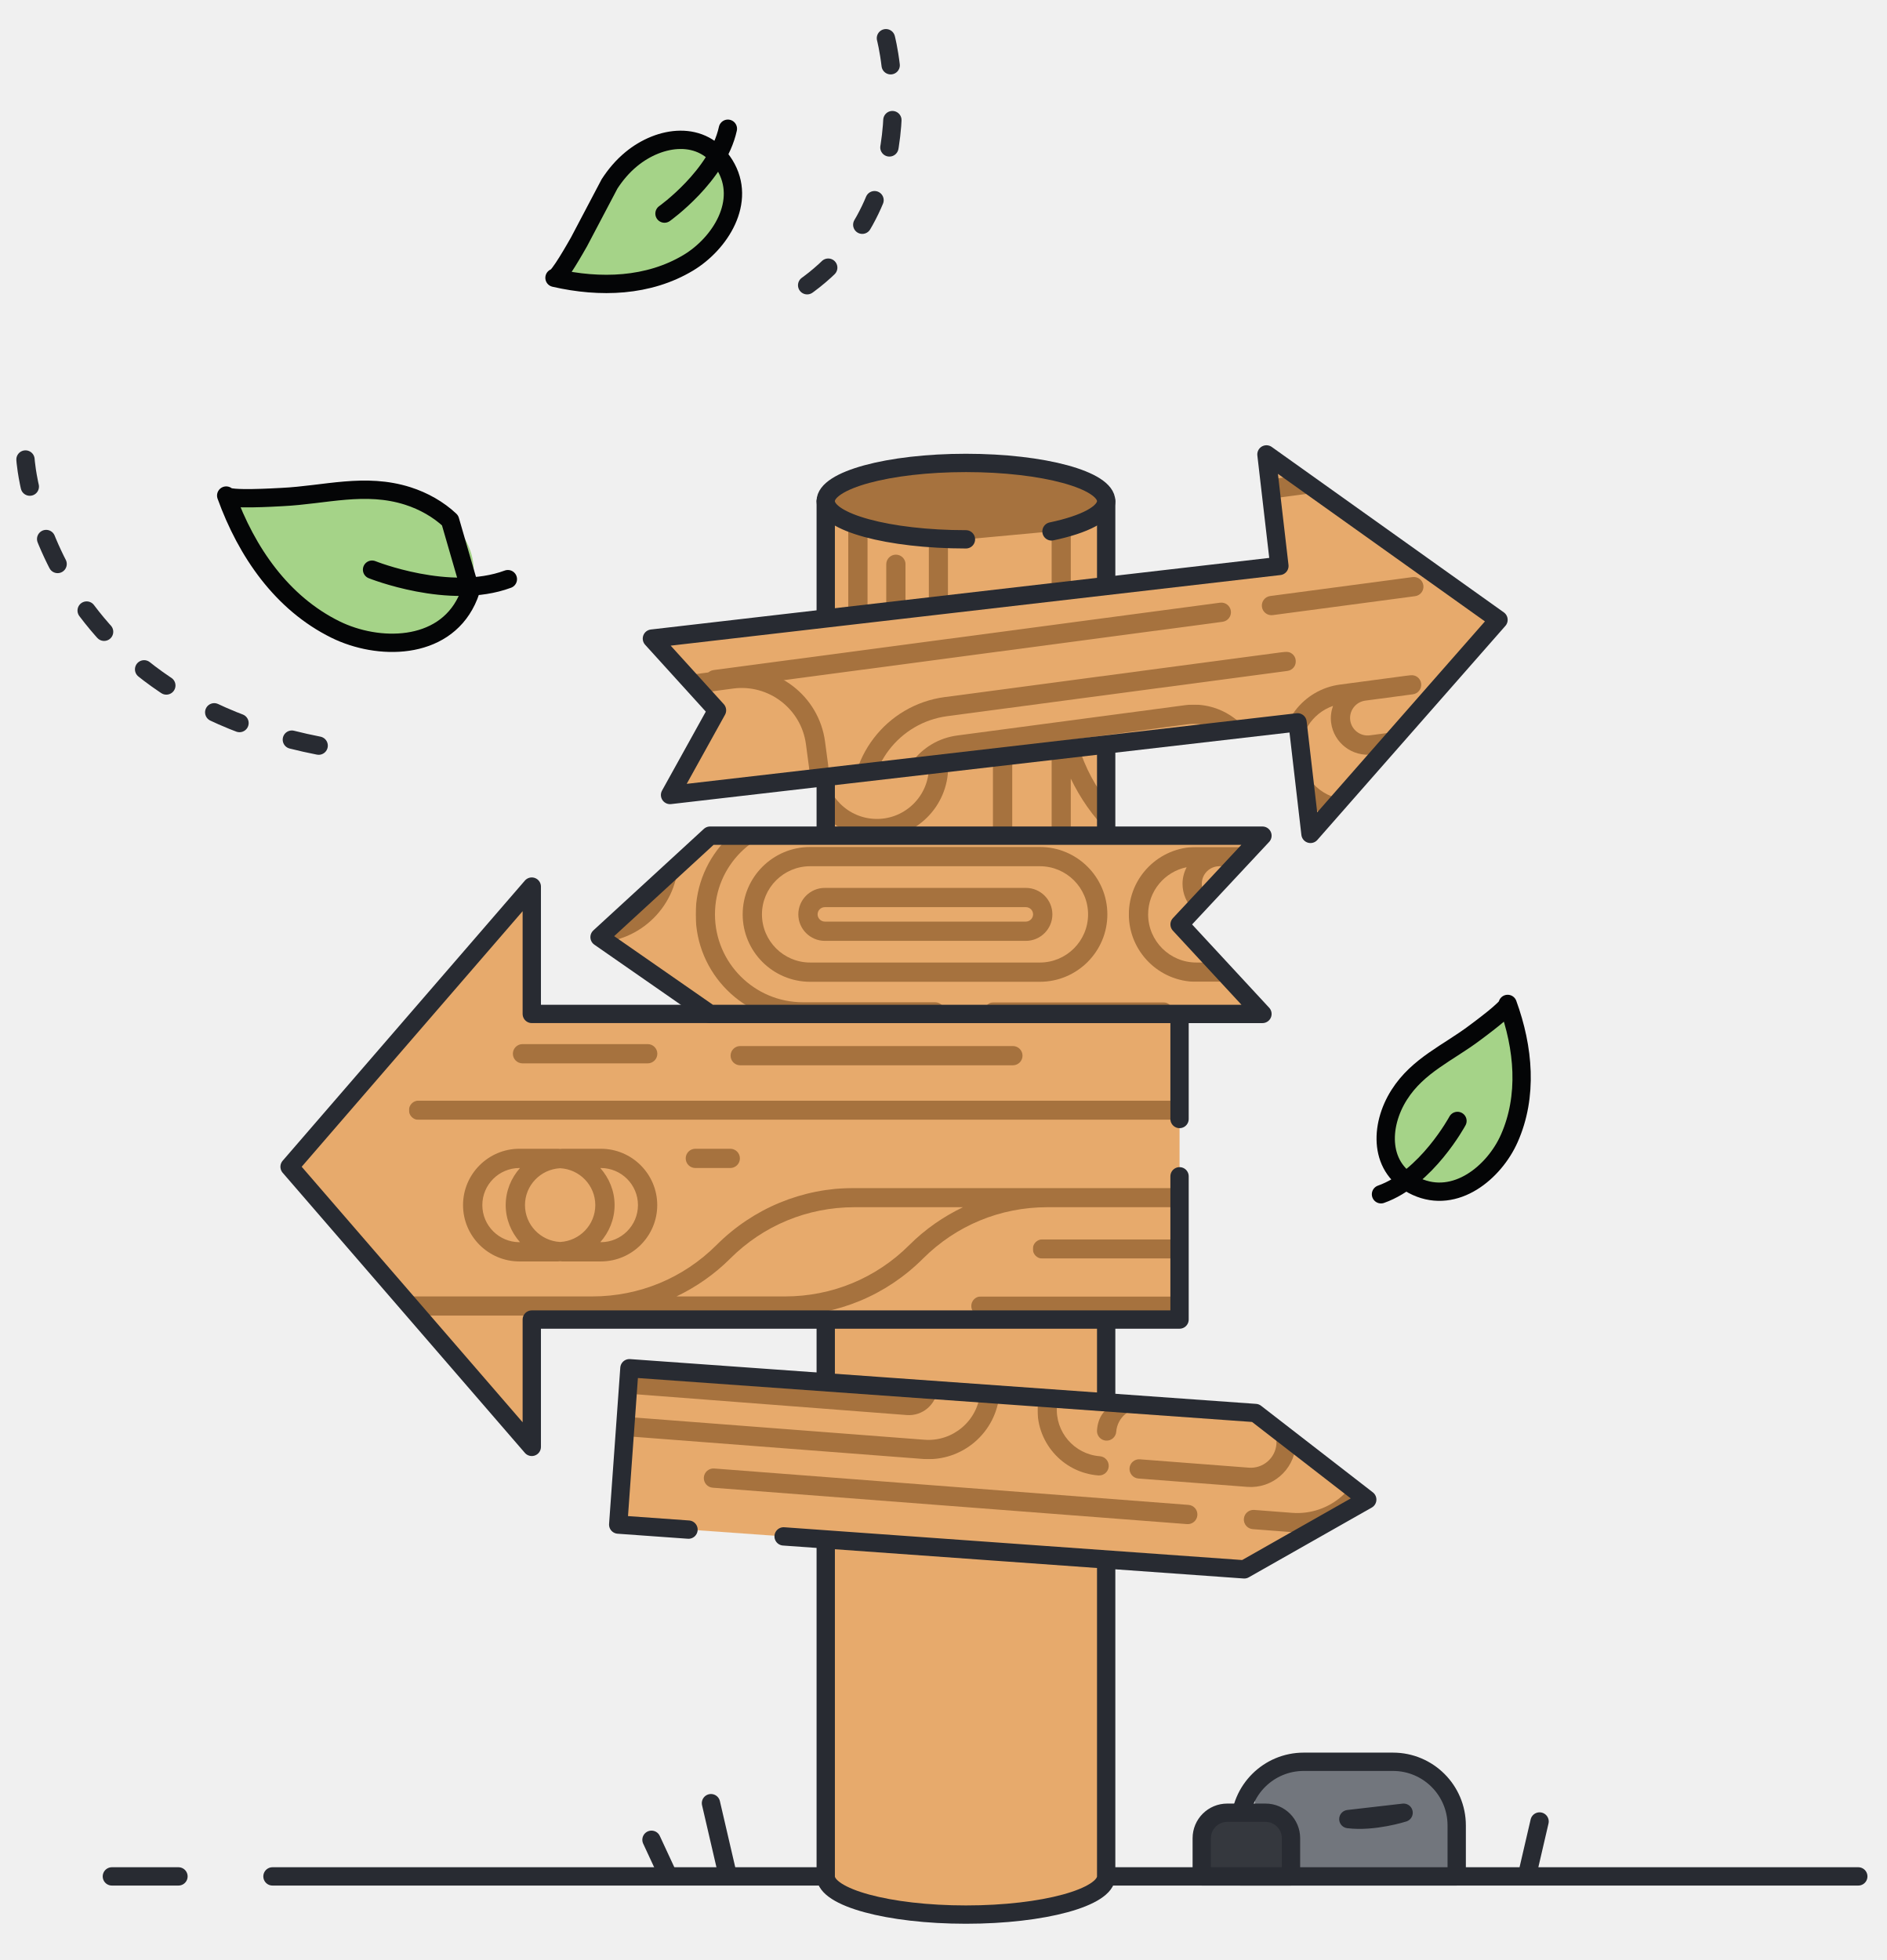
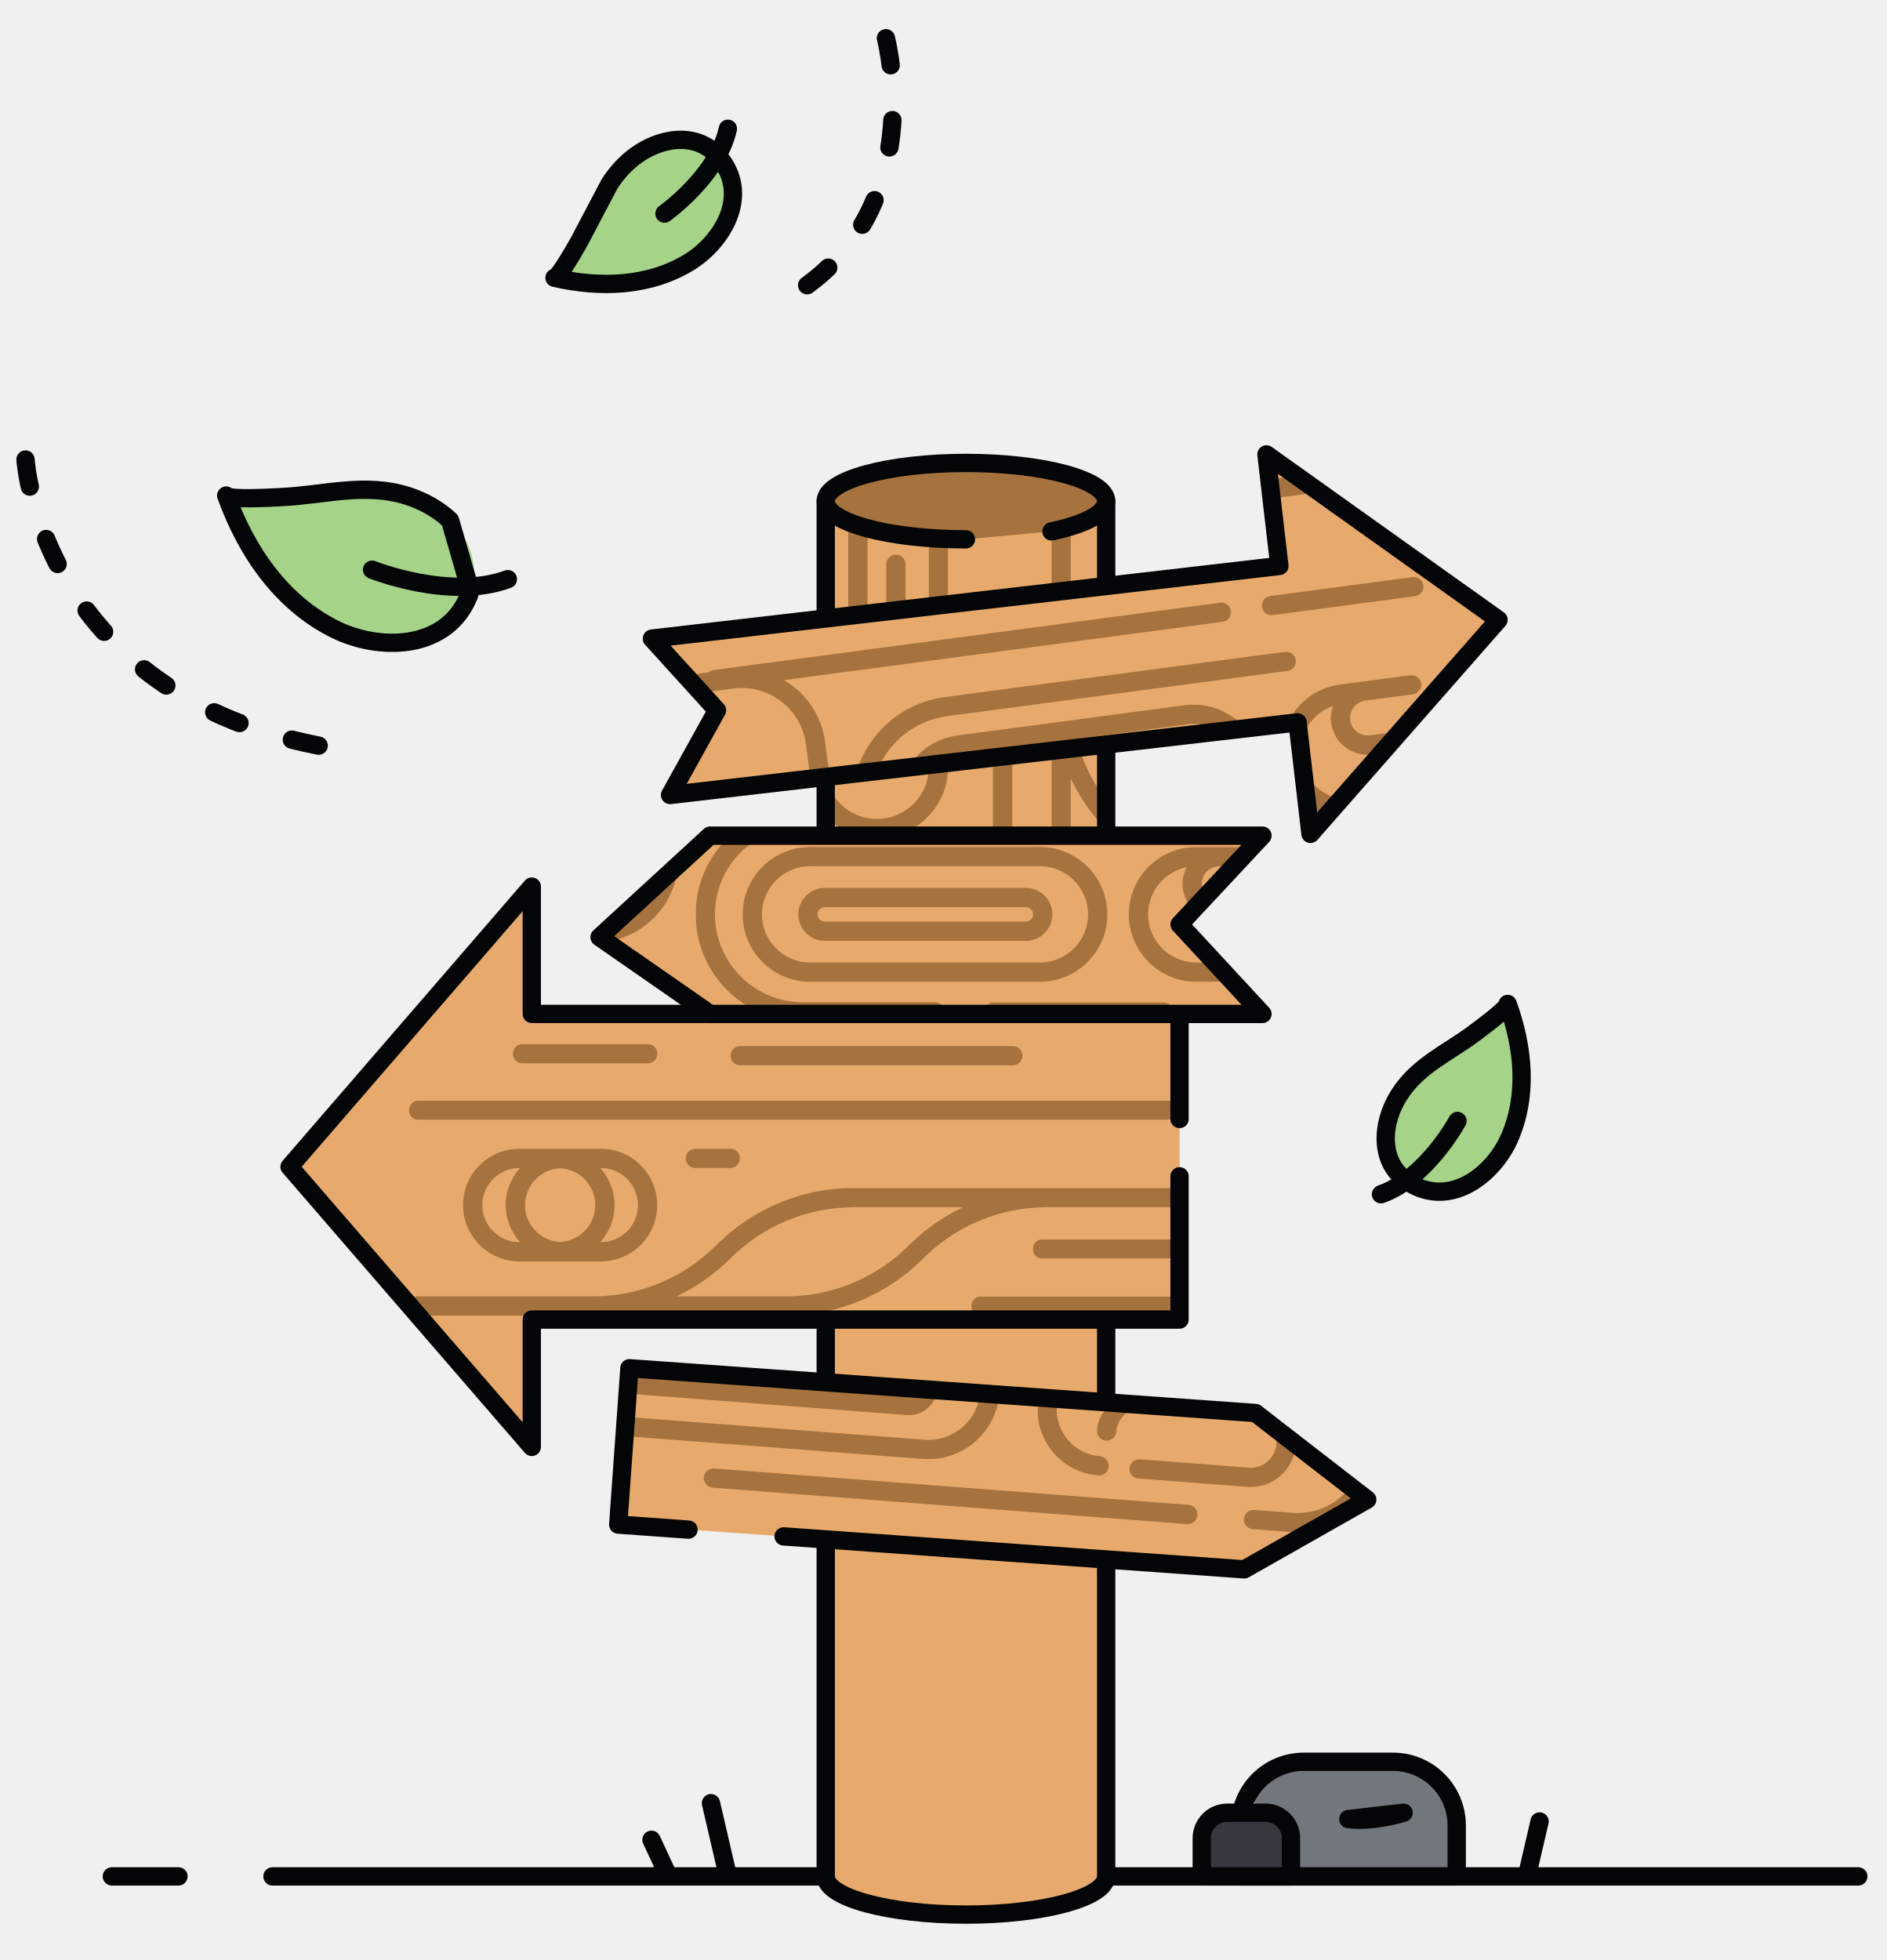
<svg xmlns="http://www.w3.org/2000/svg" width="206" height="214" viewBox="0 0 206 214" fill="none">
  <g clip-path="url(#clip0)">
-     <path d="M168.104 198.876L166.712 204.871M29.751 204.872H202.904H29.751ZM12.215 204.872H19.486H12.215Z" stroke="#282B32" stroke-width="2" stroke-linecap="round" stroke-linejoin="round" />
+     <path d="M168.104 198.876L166.712 204.871M29.751 204.872H202.904H29.751ZM12.215 204.872H19.486H12.215Z" stroke="#040506" stroke-width="2" stroke-linecap="round" stroke-linejoin="round" />
    <path d="M137 197C137 194.791 138.791 193 141 193H153C156.314 193 159 195.686 159 199V204H137V197Z" fill="#72767D" />
-     <path fill-rule="evenodd" clip-rule="evenodd" d="M159.056 204.871H135.394V199.31C135.394 195.471 138.51 192.358 142.353 192.358H152.097C155.94 192.358 159.056 195.471 159.056 199.31V204.871Z" stroke="#282B32" stroke-width="2" stroke-linecap="round" stroke-linejoin="round" />
+     <path fill-rule="evenodd" clip-rule="evenodd" d="M159.056 204.871H135.394V199.31C135.394 195.471 138.51 192.358 142.353 192.358H152.097C155.94 192.358 159.056 195.471 159.056 199.31V204.871Z" stroke="#040506" stroke-width="2" stroke-linecap="round" stroke-linejoin="round" />
    <path fill-rule="evenodd" clip-rule="evenodd" d="M140.962 204.871H131.218V200.7C131.218 199.164 132.464 197.92 134.002 197.92H138.178C139.716 197.92 140.962 199.164 140.962 200.7V204.871Z" fill="#35383E" />
-     <path d="M71.135 200.874L72.99 204.871M140.962 204.871H131.218V200.7C131.218 199.164 132.464 197.92 134.002 197.92H138.178C139.716 197.92 140.962 199.164 140.962 200.7V204.871ZM153.257 197.92C153.257 197.92 150.009 198.962 147.225 198.615L153.257 197.92ZM77.63 196.877L79.486 204.871L77.63 196.877Z" stroke="#282B32" stroke-width="2" stroke-linecap="round" stroke-linejoin="round" />
+     <path d="M71.135 200.874L72.99 204.871M140.962 204.871H131.218V200.7C131.218 199.164 132.464 197.92 134.002 197.92H138.178C139.716 197.92 140.962 199.164 140.962 200.7V204.871ZM153.257 197.92C153.257 197.92 150.009 198.962 147.225 198.615L153.257 197.92ZM77.63 196.877L79.486 204.871L77.63 196.877Z" stroke="#040506" stroke-width="2" stroke-linecap="round" stroke-linejoin="round" />
    <path fill-rule="evenodd" clip-rule="evenodd" d="M90.161 54.715V204.871C90.161 207.175 97.016 209.042 105.472 209.042C113.927 209.042 120.782 207.175 120.782 204.871V54.715C120.782 54.715 116.218 50.544 105.472 50.544C94.725 50.544 90.161 54.715 90.161 54.715Z" fill="#E7AA6C" />
    <path fill-rule="evenodd" clip-rule="evenodd" d="M109.471 73.594C108.89 73.594 108.419 74.064 108.419 74.645V111.494C108.419 112.076 108.89 112.547 109.471 112.547C110.053 112.547 110.524 112.076 110.524 111.494V74.645C110.524 74.064 110.053 73.594 109.471 73.594ZM109.471 116.224C108.89 116.224 108.419 116.694 108.419 117.275V132.751C108.419 133.332 108.89 133.802 109.471 133.802C110.053 133.802 110.524 133.332 110.524 132.751V117.275C110.524 116.694 110.053 116.224 109.471 116.224Z" fill="#A6723E" />
    <mask id="mask0" mask-type="alpha" maskUnits="userSpaceOnUse" x="114" y="51" width="7" height="83">
      <path d="M120.782 133.804V54.716C120.782 54.716 118.931 53.025 114.812 51.796V133.804H120.782Z" fill="white" />
    </mask>
    <g mask="url(#mask0)">
      <path fill-rule="evenodd" clip-rule="evenodd" d="M126.668 116.255C125.64 114.116 124.269 112.134 122.54 110.407C118.914 106.787 116.917 101.97 116.917 96.847V85.01C117.947 87.151 119.321 89.136 121.052 90.866C124.674 94.484 126.668 99.296 126.668 104.413V116.255ZM116.917 75.818V65.818V44.789C116.917 44.208 116.446 43.738 115.865 43.738C115.283 43.738 114.812 44.208 114.812 44.789V65.818V75.818V96.847C114.812 102.532 117.028 107.875 121.052 111.893C124.674 115.512 126.668 120.324 126.668 125.442V126.443V132.752C126.668 133.334 127.139 133.804 127.721 133.804C128.303 133.804 128.773 133.334 128.773 132.752V126.443V125.442V104.413C128.773 98.735 126.56 93.395 122.54 89.378C118.914 85.758 116.917 80.943 116.917 75.818Z" fill="#A6723E" />
    </g>
    <mask id="mask1" mask-type="alpha" maskUnits="userSpaceOnUse" x="120" y="54" width="1" height="4">
      <path d="M120.783 57.871V54.715C120.783 54.715 120.769 54.703 120.741 54.678V57.871H120.783Z" fill="white" />
    </mask>
    <g mask="url(#mask1)">
      <path fill-rule="evenodd" clip-rule="evenodd" d="M132.005 43.737C131.423 43.737 130.953 44.207 130.953 44.788V51.722C130.953 53.953 129.134 55.769 126.9 55.769C124.664 55.769 122.847 53.953 122.847 51.722V44.788C122.847 44.207 122.376 43.737 121.794 43.737C121.212 43.737 120.741 44.207 120.741 44.788V51.722C120.741 55.111 123.504 57.871 126.9 57.871C130.295 57.871 133.057 55.111 133.057 51.722V44.788C133.057 44.207 132.587 43.737 132.005 43.737Z" fill="#34373D" />
    </g>
    <mask id="mask2" mask-type="alpha" maskUnits="userSpaceOnUse" x="90" y="102" width="8" height="23">
      <path d="M90.162 102.434V124.163H97.463V102.434H90.162Z" fill="white" />
    </mask>
    <g mask="url(#mask2)">
      <path fill-rule="evenodd" clip-rule="evenodd" d="M92.552 124.163C95.26 124.163 97.463 121.962 97.463 119.257V107.34C97.463 104.636 95.26 102.434 92.552 102.434C91.97 102.434 91.499 102.905 91.499 103.486C91.499 104.067 91.97 104.537 92.552 104.537C94.098 104.537 95.358 105.794 95.358 107.34V119.257C95.358 120.804 94.098 122.061 92.552 122.061C91.004 122.061 89.744 120.804 89.744 119.257V107.34C89.744 106.759 89.274 106.289 88.692 106.289C88.11 106.289 87.639 106.759 87.639 107.34V119.257C87.639 121.962 89.843 124.163 92.552 124.163Z" fill="#34373D" />
    </g>
    <mask id="mask3" mask-type="alpha" maskUnits="userSpaceOnUse" x="90" y="95" width="13" height="14">
      <path d="M90.162 95.775V108.57H102.026V95.775H90.162Z" fill="white" />
    </mask>
    <g mask="url(#mask3)">
      <path fill-rule="evenodd" clip-rule="evenodd" d="M94.831 95.776C90.866 95.776 87.639 99 87.639 102.961C87.639 103.542 88.11 104.012 88.692 104.012C89.274 104.012 89.744 103.542 89.744 102.961C89.744 100.158 92.027 97.878 94.831 97.878C97.636 97.878 99.92 100.158 99.92 102.961V107.518C99.92 108.1 100.391 108.569 100.972 108.569C101.554 108.569 102.025 108.1 102.025 107.518V102.961C102.025 99 98.798 95.776 94.831 95.776Z" fill="#34373D" />
    </g>
    <mask id="mask4" mask-type="alpha" maskUnits="userSpaceOnUse" x="90" y="112" width="13" height="22">
      <path d="M90.162 112.249V133.804H102.026V112.249H90.162Z" fill="white" />
    </mask>
    <g mask="url(#mask4)">
      <path fill-rule="evenodd" clip-rule="evenodd" d="M100.972 112.249C100.391 112.249 99.92 112.719 99.92 113.3V124.341C99.92 128.398 96.614 131.701 92.552 131.701C88.489 131.701 85.183 128.398 85.183 124.341V120.199C85.183 119.618 84.712 119.146 84.13 119.146C83.549 119.146 83.078 119.618 83.078 120.199V124.341C83.078 129.559 87.328 133.803 92.552 133.803C97.775 133.803 102.025 129.559 102.025 124.341V113.3C102.025 112.719 101.554 112.249 100.972 112.249Z" fill="#34373D" />
    </g>
    <mask id="mask5" mask-type="alpha" maskUnits="userSpaceOnUse" x="90" y="50" width="14" height="42">
      <path d="M90.162 91.517V54.715C90.162 54.715 94.171 51.05 103.526 50.591V91.517H90.162Z" fill="white" />
    </mask>
    <g mask="url(#mask5)">
      <path fill-rule="evenodd" clip-rule="evenodd" d="M102.473 43.737C101.891 43.737 101.421 44.207 101.421 44.788V83.749C101.421 86.872 98.877 89.415 95.749 89.415C92.62 89.415 90.076 86.872 90.076 83.749V48.702C90.076 48.121 89.604 47.651 89.022 47.651C88.44 47.651 87.97 48.121 87.97 48.702V83.749C87.97 88.033 91.461 91.517 95.749 91.517C100.037 91.517 103.526 88.033 103.526 83.749V44.788C103.526 44.207 103.055 43.737 102.473 43.737Z" fill="#A6723E" />
      <mask id="mask6" mask-type="alpha" maskUnits="userSpaceOnUse" x="92" y="51" width="7" height="34">
        <path d="M98.875 51.131C96.102 51.658 94.04 52.455 92.62 53.164V84.743H98.875V51.131Z" fill="white" />
      </mask>
      <g mask="url(#mask6)">
        <path fill-rule="evenodd" clip-rule="evenodd" d="M95.748 84.743C97.471 84.743 98.875 83.343 98.875 81.619V61.612C98.875 61.031 98.403 60.559 97.822 60.559C97.24 60.559 96.769 61.031 96.769 61.612V81.619C96.769 82.182 96.311 82.641 95.748 82.641C95.184 82.641 94.725 82.182 94.725 81.619V44.789C94.725 44.208 94.254 43.736 93.672 43.736C93.091 43.736 92.62 44.208 92.62 44.789V81.619C92.62 83.343 94.023 84.743 95.748 84.743Z" fill="#A6723E" />
      </g>
      <mask id="mask7" mask-type="alpha" maskUnits="userSpaceOnUse" x="96" y="51" width="3" height="3">
        <path d="M98.874 51.132C98.121 51.275 97.42 51.438 96.77 51.614V53.666H98.874V51.132Z" fill="white" />
      </mask>
      <g mask="url(#mask7)">
        <path fill-rule="evenodd" clip-rule="evenodd" d="M97.822 53.666C98.404 53.666 98.874 53.196 98.874 52.615V44.789C98.874 44.208 98.404 43.738 97.822 43.738C97.24 43.738 96.77 44.208 96.77 44.789V52.615C96.77 53.196 97.24 53.666 97.822 53.666Z" fill="#34373D" />
      </g>
    </g>
-     <path d="M120.782 54.715V204.871C120.782 207.175 113.927 209.042 105.472 209.042C97.016 209.042 90.161 207.175 90.161 204.871V54.715" stroke="#282B32" stroke-width="2" stroke-linecap="round" stroke-linejoin="round" />
+     <path d="M120.782 54.715V204.871C120.782 207.175 113.927 209.042 105.472 209.042C97.016 209.042 90.161 207.175 90.161 204.871V54.715" stroke="#040506" stroke-width="2" stroke-linecap="round" stroke-linejoin="round" />
    <path fill-rule="evenodd" clip-rule="evenodd" d="M105.47 58.886C97.014 58.886 90.159 57.019 90.159 54.715C90.159 52.411 97.014 50.544 105.47 50.544C113.926 50.544 120.781 52.411 120.781 54.715C120.781 56.061 118.441 57.258 114.811 58.02" fill="#A6723E" />
-     <path d="M105.47 58.886C97.014 58.886 90.159 57.019 90.159 54.715C90.159 52.411 97.014 50.544 105.47 50.544C113.926 50.544 120.781 52.411 120.781 54.715C120.781 56.061 118.441 57.258 114.811 58.02" stroke="#282B32" stroke-width="2" stroke-linecap="round" stroke-linejoin="round" />
+     <path d="M105.47 58.886C97.014 58.886 90.159 57.019 90.159 54.715C90.159 52.411 97.014 50.544 105.47 50.544C113.926 50.544 120.781 52.411 120.781 54.715C120.781 56.061 118.441 57.258 114.811 58.02" stroke="#040506" stroke-width="2" stroke-linecap="round" stroke-linejoin="round" />
    <path fill-rule="evenodd" clip-rule="evenodd" d="M109.412 138.255C109.118 138.255 109.118 138.711 109.412 138.711C109.706 138.711 109.706 138.255 109.412 138.255Z" fill="#D5DBED" />
    <path fill-rule="evenodd" clip-rule="evenodd" d="M68.726 149.386L137.081 154.278L149.286 163.729L135.857 171.348L67.502 166.457L68.726 149.386Z" fill="#E7AA6C" />
    <path fill-rule="evenodd" clip-rule="evenodd" d="M141.47 157.826C140 155.5 138.5 154.656 136.788 153.742L124.893 153C122.192 152.793 119.988 153.464 119.78 156.162C119.736 156.741 120.17 157.246 120.749 157.291C121.329 157.335 121.835 156.903 121.879 156.323C121.998 154.782 123.349 153.624 124.893 153.742L136.788 154.656C138.331 154.774 139.489 156.124 139.371 157.665C139.253 159.206 137.901 160.365 136.358 160.246L124.463 159.333C123.882 159.288 123.377 159.722 123.332 160.301C123.288 160.88 123.722 161.385 124.301 161.43L136.196 162.343C138.896 162.55 141.263 160.523 141.47 157.826Z" fill="#A6723E" />
    <mask id="mask8" mask-type="alpha" maskUnits="userSpaceOnUse" x="113" y="152" width="14" height="10">
      <path d="M126.552 153.522L113.286 152.574V161.097H126.552V153.522Z" fill="white" />
    </mask>
    <g mask="url(#mask8)">
      <path fill-rule="evenodd" clip-rule="evenodd" d="M113.307 153.38C113.004 157.33 115.974 160.791 119.928 161.094C120.509 161.138 121.014 160.706 121.059 160.126C121.103 159.547 120.67 159.042 120.09 158.997C117.292 158.783 115.192 156.335 115.406 153.542C115.62 150.747 118.072 148.648 120.869 148.863L125.418 149.212C125.998 149.257 126.504 148.823 126.548 148.244C126.593 147.665 126.158 147.16 125.579 147.116L121.031 146.767C117.076 146.463 113.611 149.429 113.307 153.38Z" fill="#A6723E" />
    </g>
    <mask id="mask9" mask-type="alpha" maskUnits="userSpaceOnUse" x="130" y="153" width="20" height="15">
      <path d="M142.985 167.303L149.286 163.728L137.081 154.277L130.219 153.786V167.303H142.985Z" fill="white" />
    </mask>
    <g mask="url(#mask9)">
      <path fill-rule="evenodd" clip-rule="evenodd" d="M130.221 148.527C130.177 149.106 130.609 149.611 131.19 149.656L142.209 150.501C146.26 150.812 149.304 154.356 148.992 158.404C148.682 162.449 145.132 165.489 141.082 165.177L136.947 164.86C136.366 164.816 135.861 165.25 135.816 165.828C135.772 166.408 136.206 166.912 136.785 166.957L140.921 167.274C146.129 167.674 150.692 163.767 151.091 158.563C151.492 153.361 147.579 148.803 142.371 148.404L131.351 147.559C130.771 147.514 130.266 147.947 130.221 148.527Z" fill="#A6723E" />
    </g>
    <path fill-rule="evenodd" clip-rule="evenodd" d="M130.74 165.439C130.785 164.859 130.352 164.354 129.771 164.31L77.982 160.336C77.401 160.292 76.896 160.726 76.852 161.304C76.807 161.884 77.24 162.389 77.82 162.433L129.61 166.407C130.19 166.451 130.695 166.019 130.74 165.439Z" fill="#A6723E" />
    <mask id="mask10" mask-type="alpha" maskUnits="userSpaceOnUse" x="68" y="149" width="42" height="11">
      <path d="M109.151 152.279L68.726 149.386L68.013 159.317H109.151V152.279Z" fill="white" />
    </mask>
    <g mask="url(#mask10)">
      <path fill-rule="evenodd" clip-rule="evenodd" d="M61.95 141.786C61.905 142.365 62.338 142.87 62.919 142.914L101.808 145.898C104.926 146.137 107.268 148.865 107.029 151.981C106.79 155.097 104.057 157.436 100.94 157.197L65.957 154.514C65.377 154.47 64.871 154.902 64.827 155.482C64.782 156.061 65.215 156.566 65.796 156.611L100.778 159.294C105.054 159.622 108.801 156.413 109.128 152.142C109.457 147.871 106.245 144.13 101.97 143.801L63.08 140.818C62.5 140.773 61.994 141.206 61.95 141.786Z" fill="#A6723E" />
      <mask id="mask11" mask-type="alpha" maskUnits="userSpaceOnUse" x="68" y="149" width="35" height="6">
        <path d="M102.376 151.794L68.726 149.386L68.359 154.51H102.376V151.794Z" fill="white" />
      </mask>
      <g mask="url(#mask11)">
        <path fill-rule="evenodd" clip-rule="evenodd" d="M102.367 151.623C102.499 149.906 101.209 148.402 99.488 148.27L79.516 146.738C78.937 146.693 78.432 147.125 78.387 147.705C78.343 148.285 78.776 148.79 79.356 148.834L99.327 150.366C99.889 150.409 100.311 150.902 100.268 151.462C100.225 152.024 99.732 152.446 99.171 152.403L62.407 149.582C61.827 149.538 61.321 149.97 61.277 150.55C61.232 151.13 61.665 151.634 62.246 151.679L99.01 154.5C100.73 154.632 102.235 153.342 102.367 151.623Z" fill="#A6723E" />
      </g>
      <mask id="mask12" mask-type="alpha" maskUnits="userSpaceOnUse" x="67" y="159" width="7" height="4">
        <path d="M68.029 159.082L67.821 162.008H73.357V159.082H68.029Z" fill="white" />
      </mask>
      <g mask="url(#mask12)">
        <path fill-rule="evenodd" clip-rule="evenodd" d="M73.353 161.037C73.397 160.457 72.964 159.952 72.384 159.908L61.675 159.086C61.096 159.042 60.59 159.475 60.546 160.054C60.501 160.634 60.934 161.138 61.515 161.183L72.222 162.004C72.803 162.049 73.308 161.617 73.353 161.037Z" fill="#31343A" />
      </g>
    </g>
-     <path d="M85.562 167.749L135.859 171.348L149.288 163.731L137.083 154.278L68.726 149.389L67.502 166.459L75.176 167.009" stroke="#282B32" stroke-width="2" stroke-linecap="round" stroke-linejoin="round" />
+     <path d="M85.562 167.749L135.859 171.348L149.288 163.731L137.083 154.278L68.726 149.389L67.502 166.459L75.176 167.009" stroke="#040506" stroke-width="2" stroke-linecap="round" stroke-linejoin="round" />
    <path fill-rule="evenodd" clip-rule="evenodd" d="M31.621 127.39L58.065 157.977V144.073H128.795V110.706H58.065V96.802L31.621 127.39Z" fill="#E7AA6C" />
    <mask id="mask13" mask-type="alpha" maskUnits="userSpaceOnUse" x="33" y="129" width="96" height="15">
      <path d="M33.623 129.707L45.681 143.652H128.793V129.707H33.623Z" fill="white" />
    </mask>
    <g mask="url(#mask13)">
      <path fill-rule="evenodd" clip-rule="evenodd" d="M105.146 131.808C103.005 132.836 101.02 134.205 99.292 135.932C95.667 139.554 90.846 141.549 85.716 141.549H73.866C76.009 140.52 77.997 139.148 79.729 137.418C83.35 133.801 88.168 131.808 93.291 131.808H105.146ZM64.664 141.549H54.652H33.6C33.018 141.549 32.548 142.019 32.548 142.6C32.548 143.181 33.018 143.651 33.6 143.651H54.652H64.664H85.716C91.408 143.651 96.757 141.438 100.781 137.418C104.403 133.801 109.22 131.808 114.344 131.808H115.346H132.797C133.379 131.808 133.85 131.338 133.85 130.757C133.85 130.176 133.379 129.706 132.797 129.706H115.346H114.344H93.291C87.607 129.706 82.26 131.917 78.239 135.932C74.615 139.554 69.795 141.549 64.664 141.549Z" fill="#A6723E" />
    </g>
    <mask id="mask14" mask-type="alpha" maskUnits="userSpaceOnUse" x="44" y="120" width="85" height="3">
      <path d="M128.793 122.272V120.169H44.653V122.272H128.793Z" fill="white" />
    </mask>
    <g mask="url(#mask14)">
      <path fill-rule="evenodd" clip-rule="evenodd" d="M44.652 121.22C44.652 121.802 45.123 122.271 45.704 122.271H132.796C133.378 122.271 133.849 121.802 133.849 121.22C133.849 120.639 133.378 120.169 132.796 120.169H45.704C45.123 120.169 44.652 120.639 44.652 121.22Z" fill="#A6723E" />
    </g>
    <path fill-rule="evenodd" clip-rule="evenodd" d="M65.606 135.626C67.84 135.626 69.658 133.81 69.658 131.577C69.658 129.344 67.84 127.529 65.606 127.529H65.546C66.504 128.613 67.106 130.02 67.106 131.577C67.106 133.134 66.504 134.541 65.546 135.626H65.606ZM64.999 131.577C64.999 129.419 63.294 127.665 61.161 127.551C59.028 127.665 57.323 129.419 57.323 131.577C57.323 133.735 59.028 135.49 61.161 135.604C63.294 135.49 64.999 133.735 64.999 131.577ZM56.716 127.529C54.481 127.529 52.665 129.344 52.665 131.577C52.665 133.81 54.481 135.626 56.716 135.626H56.776C55.819 134.541 55.217 133.134 55.217 131.577C55.217 130.02 55.819 128.613 56.776 127.529H56.716ZM56.716 137.728C53.322 137.728 50.559 134.968 50.559 131.577C50.559 128.186 53.322 125.426 56.716 125.426H60.945C60.985 125.426 61.024 125.432 61.063 125.437C61.095 125.442 61.128 125.446 61.161 125.447C61.195 125.446 61.227 125.442 61.26 125.437C61.298 125.432 61.337 125.426 61.376 125.426H65.606C69 125.426 71.763 128.186 71.763 131.577C71.763 134.968 69 137.728 65.606 137.728H61.376C61.337 137.728 61.298 137.723 61.26 137.718C61.227 137.713 61.195 137.709 61.161 137.707C61.128 137.709 61.095 137.713 61.063 137.717C61.024 137.723 60.985 137.728 60.945 137.728H56.716ZM80.825 116.313C80.243 116.313 79.772 115.843 79.772 115.262C79.772 114.681 80.243 114.211 80.825 114.211H110.595C111.176 114.211 111.648 114.681 111.648 115.262C111.648 115.843 111.176 116.313 110.595 116.313H80.825Z" fill="#A6723E" />
    <mask id="mask15" mask-type="alpha" maskUnits="userSpaceOnUse" x="98" y="110" width="31" height="2">
      <path d="M128.793 111.056V110.704H98.476V111.056H128.793Z" fill="white" />
    </mask>
    <g mask="url(#mask15)">
      <path fill-rule="evenodd" clip-rule="evenodd" d="M98.475 110.004C98.475 110.585 98.946 111.055 99.528 111.055H132.797C133.378 111.055 133.849 110.585 133.849 110.004C133.849 109.423 133.378 108.953 132.797 108.953H99.528C98.946 108.953 98.475 109.423 98.475 110.004Z" fill="#31343A" />
    </g>
    <mask id="mask16" mask-type="alpha" maskUnits="userSpaceOnUse" x="106" y="141" width="23" height="3">
      <path d="M128.793 143.65V141.549H106.053V143.65H128.793Z" fill="white" />
    </mask>
    <g mask="url(#mask16)">
      <path fill-rule="evenodd" clip-rule="evenodd" d="M106.053 142.599C106.053 143.181 106.523 143.651 107.105 143.651H132.797C133.379 143.651 133.849 143.181 133.849 142.599C133.849 142.018 133.379 141.548 132.797 141.548H107.105C106.523 141.548 106.053 142.018 106.053 142.599Z" fill="#A6723E" />
    </g>
    <mask id="mask17" mask-type="alpha" maskUnits="userSpaceOnUse" x="112" y="135" width="17" height="3">
      <path d="M128.795 137.419V135.316H112.773V137.419H128.795Z" fill="white" />
    </mask>
    <g mask="url(#mask17)">
      <path fill-rule="evenodd" clip-rule="evenodd" d="M112.773 136.368C112.773 136.949 113.243 137.419 113.825 137.419H132.798C133.38 137.419 133.85 136.949 133.85 136.368C133.85 135.786 133.38 135.316 132.798 135.316H113.825C113.243 135.316 112.773 135.786 112.773 136.368Z" fill="#A6723E" />
    </g>
    <path fill-rule="evenodd" clip-rule="evenodd" d="M74.872 126.477C74.872 127.058 75.343 127.528 75.924 127.528H79.737C80.319 127.528 80.789 127.058 80.789 126.477C80.789 125.896 80.319 125.426 79.737 125.426H75.924C75.343 125.426 74.872 125.896 74.872 126.477Z" fill="#A6723E" />
-     <path d="M128.793 122.176V110.704H58.065V96.802L31.619 127.39L58.065 157.975V144.073H128.793V128.433" stroke="#282B32" stroke-width="2" stroke-linecap="round" stroke-linejoin="round" />
+     <path d="M128.793 122.176V110.704H58.065V96.802L31.619 127.39L58.065 157.975V144.073H128.793V128.433" stroke="#040506" stroke-width="2" stroke-linecap="round" stroke-linejoin="round" />
    <path fill-rule="evenodd" clip-rule="evenodd" d="M163.62 67.675L138.284 49.615L139.697 61.792L71.181 69.725L78.288 77.555L73.165 86.8L141.679 78.869L143.092 91.047L163.62 67.675Z" fill="#E7AA6C" />
    <path fill-rule="evenodd" clip-rule="evenodd" d="M78.751 109.096C78.828 109.672 79.357 110.077 79.933 110L109.118 106.118C109.695 106.042 110.1 105.514 110.023 104.938C109.946 104.361 109.418 103.958 108.841 104.034L79.656 107.916C79.079 107.992 78.675 108.521 78.751 109.096Z" fill="#31343A" />
    <mask id="mask18" mask-type="alpha" maskUnits="userSpaceOnUse" x="92" y="71" width="50" height="14">
      <path d="M92.993 84.505L141.489 78.89V71.159H92.993V84.505Z" fill="white" />
    </mask>
    <g mask="url(#mask18)">
      <path fill-rule="evenodd" clip-rule="evenodd" d="M93.097 89.25C93.948 95.641 99.846 100.149 106.243 99.298L120.549 97.396C121.126 97.318 121.53 96.79 121.454 96.214C121.377 95.639 120.848 95.234 120.272 95.311L105.966 97.214C100.72 97.911 95.882 94.214 95.182 88.962C94.483 83.721 98.184 78.891 103.43 78.193L140.575 73.253C141.152 73.177 141.557 72.648 141.48 72.071C141.402 71.496 140.873 71.091 140.297 71.169L103.153 76.109C96.756 76.96 92.243 82.85 93.097 89.25Z" fill="#A6723E" />
    </g>
    <mask id="mask19" mask-type="alpha" maskUnits="userSpaceOnUse" x="98" y="76" width="40" height="8">
      <path d="M98.116 83.913L137.717 79.328V76.933H98.116V83.913Z" fill="white" />
    </mask>
    <g mask="url(#mask19)">
      <path fill-rule="evenodd" clip-rule="evenodd" d="M129.653 79.082C132.53 78.7 135.182 80.725 135.564 83.599C135.947 86.473 133.919 89.122 131.042 89.504L106.18 92.81C103.302 93.194 100.651 91.168 100.269 88.293C99.885 85.419 101.913 82.77 104.791 82.388L129.653 79.082ZM98.181 88.571C98.718 92.593 102.43 95.431 106.457 94.896L131.32 91.589C135.347 91.053 138.188 87.345 137.651 83.321C137.115 79.299 133.401 76.463 129.375 76.998L104.513 80.304C100.486 80.839 97.645 84.549 98.181 88.571Z" fill="#A6723E" />
    </g>
    <mask id="mask20" mask-type="alpha" maskUnits="userSpaceOnUse" x="158" y="72" width="2" height="2">
      <path d="M158.509 73.493L159.458 72.412H158.509V73.493Z" fill="white" />
    </mask>
    <g mask="url(#mask20)">
      <path fill-rule="evenodd" clip-rule="evenodd" d="M158.518 74.18C158.594 74.756 159.123 75.16 159.7 75.084L164.041 74.507C164.617 74.429 165.022 73.902 164.946 73.325C164.869 72.749 164.34 72.345 163.763 72.421L159.423 73C158.845 73.076 158.441 73.604 158.518 74.18Z" fill="#31343A" />
    </g>
    <mask id="mask21" mask-type="alpha" maskUnits="userSpaceOnUse" x="139" y="73" width="20" height="17">
      <path d="M139.913 79.071L141.677 78.867L142.898 89.401H144.536L158.315 73.713H139.913V79.071Z" fill="white" />
    </mask>
    <g mask="url(#mask21)">
      <path fill-rule="evenodd" clip-rule="evenodd" d="M139.978 83.011C140.514 87.033 144.228 89.871 148.254 89.335L165.707 87.013C166.284 86.937 166.689 86.409 166.612 85.833C166.534 85.257 166.007 84.853 165.429 84.929L147.976 87.25C145.099 87.633 142.449 85.608 142.065 82.733C141.729 80.219 143.239 77.877 145.55 77.074C145.347 77.651 145.258 78.275 145.344 78.92C145.636 81.114 147.661 82.662 149.858 82.37L164.824 80.38C165.4 80.304 165.805 79.775 165.727 79.198C165.65 78.623 165.121 78.218 164.545 78.296L149.581 80.286C148.536 80.425 147.57 79.686 147.43 78.642C147.291 77.598 148.03 76.636 149.076 76.497L154.27 75.806C154.846 75.729 155.251 75.201 155.175 74.626C155.098 74.05 154.569 73.645 153.993 73.722L146.31 74.744C142.283 75.279 139.442 78.988 139.978 83.011Z" fill="#A6723E" />
    </g>
    <path fill-rule="evenodd" clip-rule="evenodd" d="M93.442 99.939C93.366 99.364 92.837 98.959 92.26 99.036L78.712 100.838C78.135 100.914 77.731 101.442 77.807 102.019C77.884 102.595 78.412 102.999 78.99 102.922L92.537 101.12C93.115 101.043 93.519 100.515 93.442 99.939Z" fill="#31343A" />
    <path fill-rule="evenodd" clip-rule="evenodd" d="M86.095 96.541C86.019 95.965 85.49 95.561 84.913 95.637L78.139 96.538C77.561 96.615 77.158 97.143 77.234 97.72C77.311 98.296 77.84 98.7 78.416 98.622L85.19 97.721C85.768 97.645 86.172 97.117 86.095 96.541Z" fill="#31343A" />
    <mask id="mask22" mask-type="alpha" maskUnits="userSpaceOnUse" x="74" y="73" width="17" height="14">
      <path d="M74.185 73.032L78.29 77.554L74.185 84.962V86.682L90.498 84.793V73.013H74.185V73.032Z" fill="white" />
    </mask>
    <g mask="url(#mask22)">
      <path fill-rule="evenodd" clip-rule="evenodd" d="M74.194 74.897C74.27 75.473 74.799 75.878 75.375 75.801L80.054 75.178C83.919 74.665 87.485 77.389 87.999 81.251L88.331 83.744C88.846 87.606 86.118 91.167 82.253 91.682L77.576 92.303C76.998 92.381 76.595 92.909 76.671 93.485C76.748 94.06 77.277 94.465 77.853 94.389L82.531 93.766C87.547 93.098 91.086 88.478 90.418 83.468L90.086 80.973C89.418 75.961 84.793 72.427 79.775 73.094L75.098 73.717C74.521 73.794 74.117 74.322 74.194 74.897Z" fill="#A6723E" />
    </g>
    <path fill-rule="evenodd" clip-rule="evenodd" d="M77.009 74.34C77.086 74.915 77.615 75.32 78.191 75.244L133.492 67.889C134.069 67.812 134.474 67.284 134.397 66.708C134.32 66.131 133.792 65.728 133.214 65.805L77.914 73.16C77.336 73.236 76.933 73.764 77.009 74.34ZM137.788 66.257C137.864 66.833 138.393 67.237 138.969 67.161L154.512 65.093C155.09 65.017 155.494 64.489 155.417 63.913C155.341 63.336 154.812 62.933 154.236 63.009L138.692 65.077C138.115 65.153 137.711 65.681 137.788 66.257Z" fill="#A6723E" />
    <mask id="mask23" mask-type="alpha" maskUnits="userSpaceOnUse" x="138" y="49" width="11" height="9">
      <path d="M148.759 57.08L138.284 49.615L139.151 57.08H148.759Z" fill="white" />
    </mask>
    <g mask="url(#mask23)">
      <path fill-rule="evenodd" clip-rule="evenodd" d="M117.829 56.168C117.906 56.744 118.434 57.148 119.011 57.072L160.973 51.491C161.551 51.415 161.955 50.886 161.878 50.311C161.802 49.734 161.273 49.331 160.696 49.407L118.734 54.988C118.156 55.064 117.752 55.593 117.829 56.168Z" fill="#A6723E" />
    </g>
-     <path fill-rule="evenodd" clip-rule="evenodd" d="M163.62 67.675L138.282 49.615L139.695 61.792L71.181 69.725L78.288 77.555L73.163 86.8L141.677 78.869L143.09 91.047L163.62 67.675Z" stroke="#282B32" stroke-width="2" stroke-linecap="round" stroke-linejoin="round" />
+     <path fill-rule="evenodd" clip-rule="evenodd" d="M163.62 67.675L138.282 49.615L139.695 61.792L71.181 69.725L78.288 77.555L73.163 86.8L141.677 78.869L143.09 91.047L163.62 67.675Z" stroke="#040506" stroke-width="2" stroke-linecap="round" stroke-linejoin="round" />
    <path fill-rule="evenodd" clip-rule="evenodd" d="M137.843 110.706H77.528L65.465 102.319L77.528 91.24H137.843L128.795 100.93L137.843 110.706Z" fill="#E7AA6C" />
    <mask id="mask24" mask-type="alpha" maskUnits="userSpaceOnUse" x="75" y="91" width="52" height="20">
      <path d="M75.96 92.681L77.528 91.24H126.189V110.704H77.528L75.96 109.615V92.681Z" fill="white" />
    </mask>
    <g mask="url(#mask24)">
      <path fill-rule="evenodd" clip-rule="evenodd" d="M75.961 99.839C75.961 106.288 81.211 111.532 87.665 111.532H102.098C102.68 111.532 103.15 111.062 103.15 110.481C103.15 109.9 102.68 109.43 102.098 109.43H87.665C82.373 109.43 78.066 105.127 78.066 99.83C78.066 94.541 82.373 90.24 87.665 90.24H125.138C125.72 90.24 126.19 89.771 126.19 89.189C126.19 88.608 125.72 88.138 125.138 88.138H87.665C81.211 88.138 75.961 93.383 75.961 99.839Z" fill="#A6723E" />
    </g>
    <mask id="mask25" mask-type="alpha" maskUnits="userSpaceOnUse" x="107" y="109" width="22" height="2">
      <path d="M107.456 110.706H128.054V109.43H107.456V110.706Z" fill="white" />
    </mask>
    <g mask="url(#mask25)">
      <path fill-rule="evenodd" clip-rule="evenodd" d="M107.456 110.481C107.456 111.062 107.926 111.532 108.508 111.532H126.999C127.581 111.532 128.053 111.062 128.053 110.481C128.053 109.9 127.581 109.43 126.999 109.43H108.508C107.926 109.43 107.456 109.9 107.456 110.481Z" fill="#A6723E" />
    </g>
    <path fill-rule="evenodd" clip-rule="evenodd" d="M113.543 94.578C116.446 94.578 118.805 96.936 118.805 99.835C118.805 102.735 116.446 105.092 113.543 105.092H88.461C85.559 105.092 83.198 102.735 83.198 99.835C83.198 96.936 85.559 94.578 88.461 94.578H113.543ZM81.092 99.835C81.092 103.893 84.398 107.195 88.461 107.195H113.543C117.606 107.195 120.911 103.893 120.911 99.835C120.911 95.778 117.606 92.476 113.543 92.476H88.461C84.398 92.476 81.092 95.778 81.092 99.835Z" fill="#A6723E" />
    <mask id="mask26" mask-type="alpha" maskUnits="userSpaceOnUse" x="123" y="92" width="14" height="16">
      <path d="M134.596 107.196L128.797 100.93L136.691 92.475H123.258V107.196H134.596Z" fill="white" />
    </mask>
    <g mask="url(#mask26)">
      <path fill-rule="evenodd" clip-rule="evenodd" d="M123.258 99.835C123.258 103.894 126.564 107.196 130.627 107.196H148.233C148.815 107.196 149.285 106.725 149.285 106.143C149.285 105.562 148.815 105.092 148.233 105.092H130.627C127.723 105.092 125.363 102.736 125.363 99.835C125.363 97.298 127.17 95.177 129.566 94.686C129.289 95.231 129.118 95.837 129.118 96.488C129.118 98.702 130.921 100.503 133.137 100.503H148.233C148.815 100.503 149.285 100.033 149.285 99.452C149.285 98.871 148.815 98.401 148.233 98.401H133.137C132.082 98.401 131.223 97.541 131.223 96.488C131.223 95.435 132.082 94.579 133.137 94.579H138.377C138.959 94.579 139.429 94.109 139.429 93.528C139.429 92.946 138.959 92.475 138.377 92.475H130.627C126.564 92.475 123.258 95.777 123.258 99.835Z" fill="#A6723E" />
    </g>
    <path fill-rule="evenodd" clip-rule="evenodd" d="M112.013 99.046C112.449 99.046 112.802 99.4 112.802 99.835C112.802 100.262 112.44 100.623 112.013 100.623H90.063C89.634 100.623 89.272 100.262 89.272 99.835C89.272 99.4 89.626 99.046 90.063 99.046H112.013ZM87.168 99.835C87.168 101.428 88.466 102.727 90.063 102.727H112.013C113.608 102.727 114.908 101.428 114.908 99.835C114.908 98.242 113.608 96.944 112.013 96.944H90.063C88.466 96.944 87.168 98.242 87.168 99.835Z" fill="#A6723E" />
    <path fill-rule="evenodd" clip-rule="evenodd" d="M71.773 115.051C71.773 114.47 71.302 114 70.721 114H57.052C56.471 114 56 114.47 56 115.051C56 115.632 56.471 116.102 57.052 116.102H70.721C71.302 116.102 71.773 115.632 71.773 115.051Z" fill="#A6723E" />
    <mask id="mask27" mask-type="alpha" maskUnits="userSpaceOnUse" x="65" y="94" width="10" height="9">
      <path d="M74.069 94.417L65.465 102.319L66.334 102.924H74.069V94.417Z" fill="white" />
    </mask>
    <g mask="url(#mask27)">
      <path fill-rule="evenodd" clip-rule="evenodd" d="M59.119 83.12C59.119 83.702 59.589 84.171 60.171 84.171H64.889C68.79 84.171 71.964 87.343 71.964 91.239V93.754C71.964 97.649 68.79 100.821 64.889 100.821H60.171C59.589 100.821 59.119 101.291 59.119 101.872C59.119 102.453 59.589 102.923 60.171 102.923H64.889C69.952 102.923 74.069 98.81 74.069 93.754V91.239C74.069 86.182 69.952 82.069 64.889 82.069H60.171C59.589 82.069 59.119 82.539 59.119 83.12Z" fill="#A6723E" />
    </g>
-     <path fill-rule="evenodd" clip-rule="evenodd" d="M137.845 110.706H77.528L65.465 102.321L77.528 91.24H137.845L128.797 100.93L137.845 110.706Z" stroke="#282B32" stroke-width="2" stroke-linecap="round" stroke-linejoin="round" />
+     <path fill-rule="evenodd" clip-rule="evenodd" d="M137.845 110.706H77.528L65.465 102.321L77.528 91.24H137.845L128.797 100.93L137.845 110.706Z" stroke="#040506" stroke-width="2" stroke-linecap="round" stroke-linejoin="round" />
    <path fill-rule="evenodd" clip-rule="evenodd" d="M63.218 26.411C65.057 23.227 65.978 19.811 68.93 17.375C72.029 14.818 76.717 14.107 79.116 17.988C81.6 22.005 78.601 26.619 75.159 28.687C70.815 31.295 65.545 31.477 60.544 30.333C60.966 30.426 62.943 26.889 63.218 26.411Z" fill="#A5D388" />
    <path d="M72.555 23.321C72.555 23.321 78.348 19.209 79.476 14.056M66.555 20.078C67.195 19.098 67.951 18.183 68.931 17.374C72.029 14.819 76.717 14.106 79.117 17.988C81.6 22.006 78.6 26.62 75.16 28.686C70.814 31.296 65.544 31.477 60.545 30.332C60.967 30.425 62.943 26.888 63.219 26.412L66.555 20.078Z" stroke="#040506" stroke-width="2" stroke-linecap="round" stroke-linejoin="round" />
    <path fill-rule="evenodd" clip-rule="evenodd" d="M30.798 54.269C35.519 54.041 39.854 52.663 44.54 54.157C49.456 55.726 53.483 60.29 50.951 65.576C48.33 71.047 41.257 71.015 36.631 68.736C30.791 65.86 26.934 60.298 24.699 54.106C24.891 54.626 30.09 54.303 30.798 54.269Z" fill="#A5D388" />
    <path d="M40.625 62.199C40.625 62.199 49.097 65.594 55.453 63.234M51.374 64.523C51.261 64.871 51.121 65.221 50.951 65.576C48.331 71.047 41.256 71.015 36.631 68.736C30.791 65.859 26.935 60.298 24.698 54.107C24.892 54.627 30.089 54.303 30.798 54.268C35.519 54.042 39.853 52.662 44.54 54.157C46.264 54.708 47.88 55.627 49.141 56.815L51.374 64.523Z" stroke="#040506" stroke-width="2" stroke-linecap="round" stroke-linejoin="round" />
-     <path d="M96.733 4.172C96.733 4.172 101.726 23.135 86.247 32.393" stroke="#282B32" stroke-width="2" stroke-linecap="round" stroke-linejoin="round" stroke-dasharray="3 6" />
+     <path d="M96.733 4.172C96.733 4.172 101.726 23.135 86.247 32.393" stroke="#040506" stroke-width="2" stroke-linecap="round" stroke-linejoin="round" stroke-dasharray="3 6" />
    <path fill-rule="evenodd" clip-rule="evenodd" d="M161.054 112.749C158.117 114.965 154.838 116.301 152.782 119.531C150.624 122.918 150.496 127.654 154.65 129.554C158.949 131.518 163.164 127.974 164.792 124.306C166.847 119.677 166.375 114.43 164.62 109.612C164.764 110.019 161.495 112.416 161.054 112.749Z" fill="#A5D388" />
    <path d="M159.139 122.388C159.139 122.388 155.767 128.64 150.789 130.395M161.054 112.749C158.117 114.965 154.838 116.301 152.782 119.531C150.624 122.918 150.496 127.654 154.65 129.554C158.949 131.518 163.164 127.974 164.792 124.306C166.847 119.677 166.375 114.43 164.62 109.612C164.764 110.019 161.495 112.416 161.054 112.749Z" stroke="#040506" stroke-width="2" stroke-linecap="round" stroke-linejoin="round" />
-     <path d="M2.783 50.171C2.783 50.171 4.523 77.978 39.494 82.149" stroke="#282B32" stroke-width="2" stroke-linecap="round" stroke-linejoin="round" stroke-dasharray="3 6" />
+     <path d="M2.783 50.171C2.783 50.171 4.523 77.978 39.494 82.149" stroke="#040506" stroke-width="2" stroke-linecap="round" stroke-linejoin="round" stroke-dasharray="3 6" />
  </g>
  <defs>
    <clipPath id="clip0">
      <rect width="206" height="214" fill="white" />
    </clipPath>
  </defs>
</svg>
